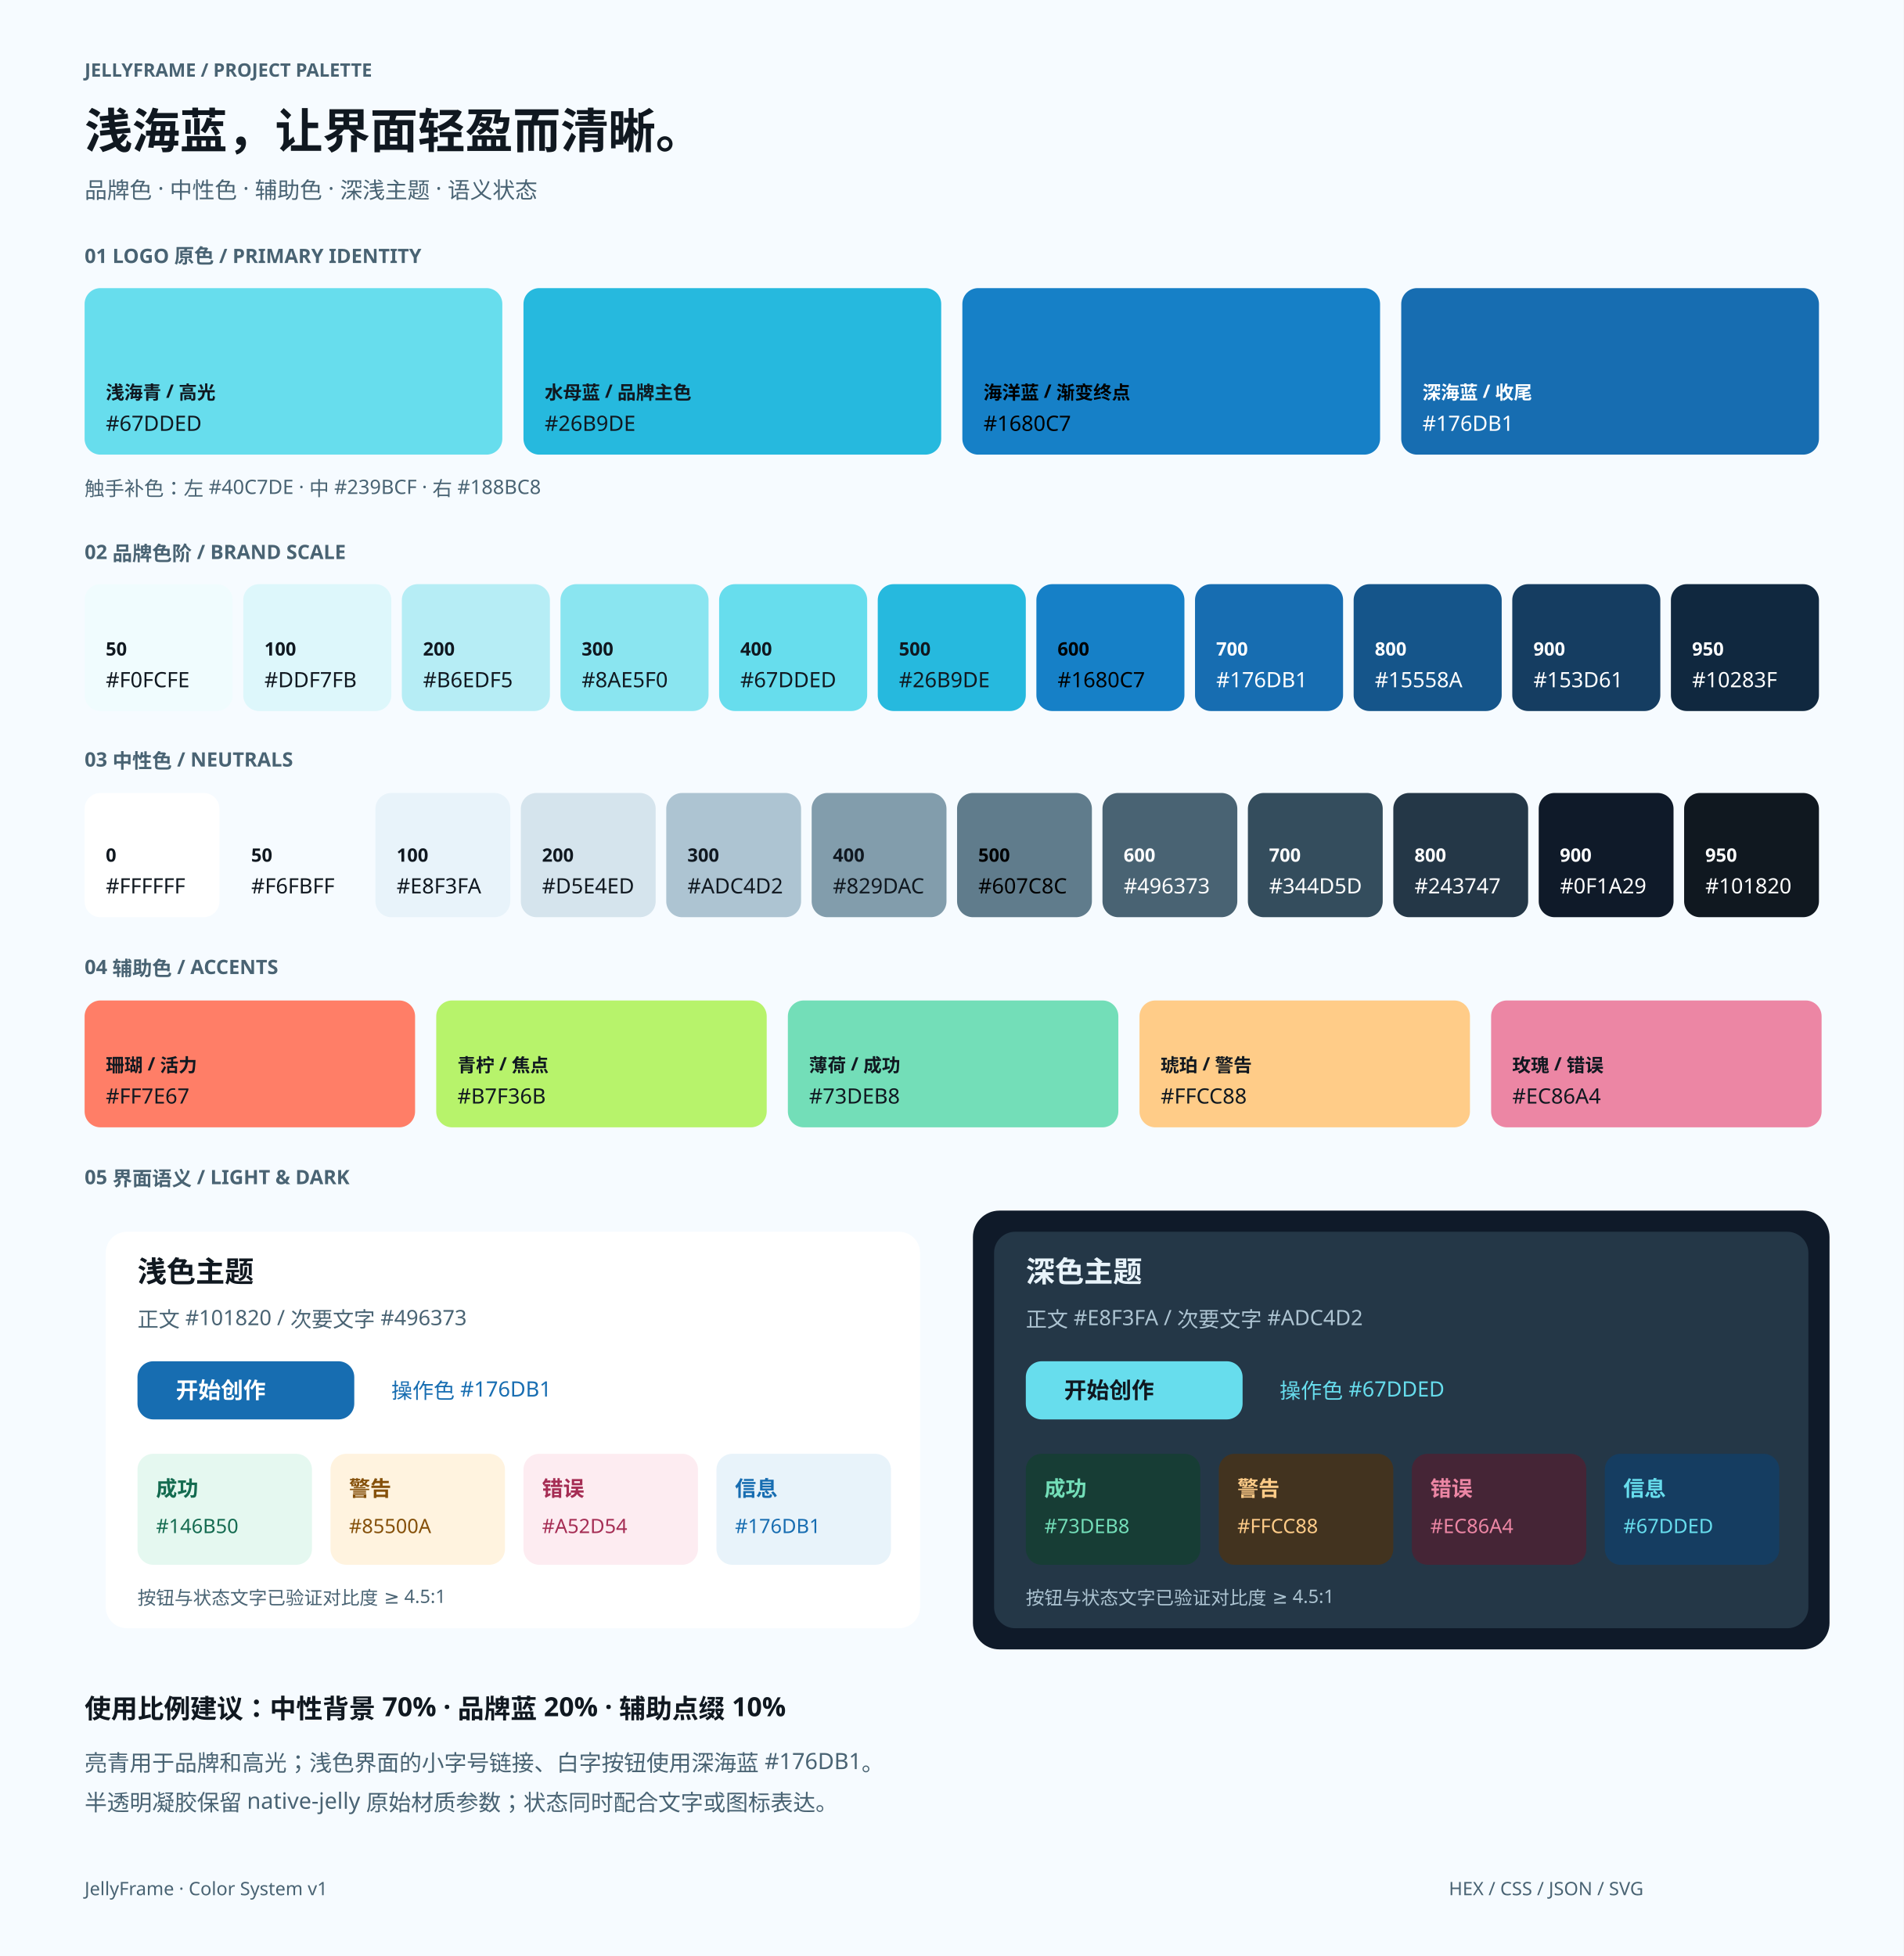
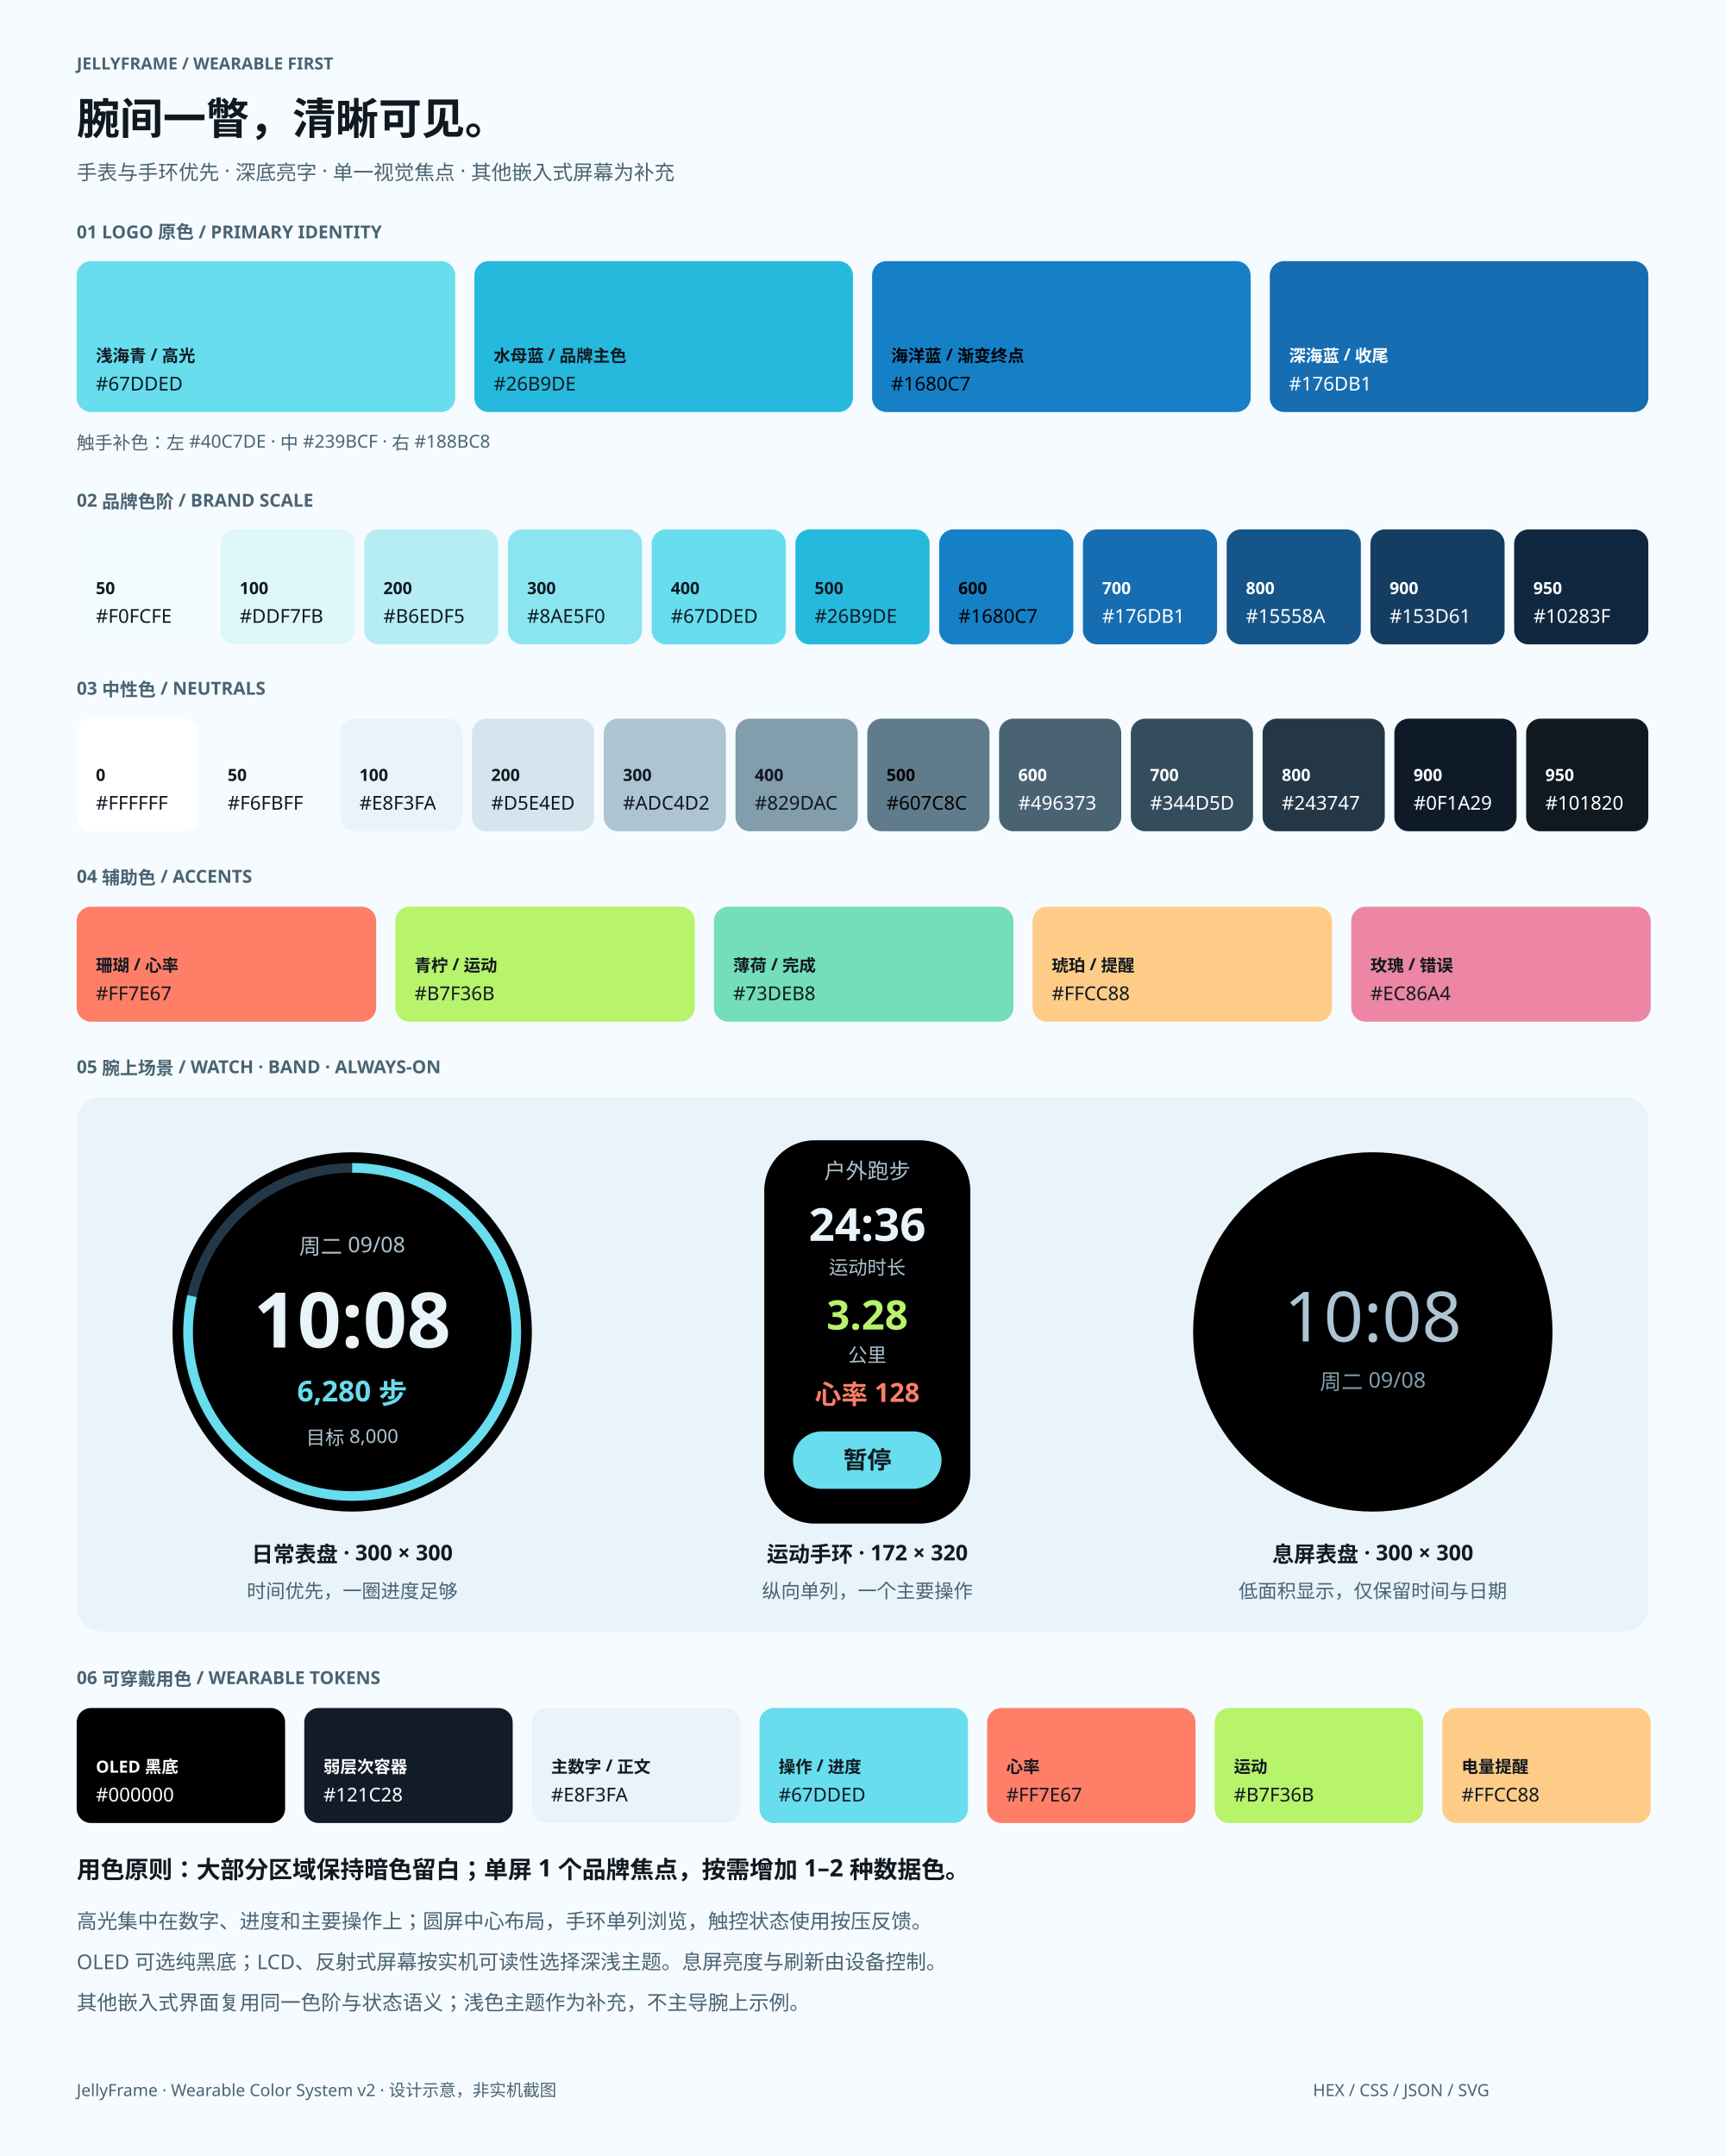
- <svg xmlns="http://www.w3.org/2000/svg" width="1440" height="1480" viewBox="0 0 1440 1480">
-   <rect width="1440" height="1480" fill="#F6FBFF" />
-   <text x="64" y="58" font-family="Segoe UI, Microsoft YaHei, sans-serif" font-size="14" font-weight="600" fill="#496373">JELLYFRAME / PROJECT PALETTE</text>
-   <text x="64" y="112" font-family="Segoe UI, Microsoft YaHei, sans-serif" font-size="36" font-weight="600" fill="#101820">浅海蓝，让界面轻盈而清晰。</text>
-   <text x="64" y="150" font-family="Segoe UI, Microsoft YaHei, sans-serif" font-size="17" font-weight="400" fill="#496373">品牌色 · 中性色 · 辅助色 · 深浅主题 · 语义状态</text>
+ <svg xmlns="http://www.w3.org/2000/svg" width="1440" height="1800" viewBox="0 0 1440 1800">
+   <rect width="1440" height="1800" fill="#F6FBFF" />
+   <text x="64" y="58" font-family="Segoe UI, Microsoft YaHei, sans-serif" font-size="14" font-weight="600" fill="#496373">JELLYFRAME / WEARABLE FIRST</text>
+   <text x="64" y="112" font-family="Segoe UI, Microsoft YaHei, sans-serif" font-size="36" font-weight="600" fill="#101820">腕间一瞥，清晰可见。</text>
+   <text x="64" y="150" font-family="Segoe UI, Microsoft YaHei, sans-serif" font-size="17" font-weight="400" fill="#496373">手表与手环优先 · 深底亮字 · 单一视觉焦点 · 其他嵌入式屏幕为补充</text>
  <text x="64" y="199" font-family="Segoe UI, Microsoft YaHei, sans-serif" font-size="15" font-weight="600" fill="#496373">01  LOGO 原色 / PRIMARY IDENTITY</text>
  <rect x="64" y="218" width="316" height="126" rx="12" fill="#67DDED" />
  <text x="80" y="302" font-family="Segoe UI, Microsoft YaHei, sans-serif" font-size="14" font-weight="600" fill="#101820">浅海青 / 高光</text>
  <text x="80" y="326" font-family="Segoe UI, Microsoft YaHei, sans-serif" font-size="16" font-weight="400" fill="#101820">#67DDED</text>
  <rect x="396" y="218" width="316" height="126" rx="12" fill="#26B9DE" />
  <text x="412" y="302" font-family="Segoe UI, Microsoft YaHei, sans-serif" font-size="14" font-weight="600" fill="#101820">水母蓝 / 品牌主色</text>
  <text x="412" y="326" font-family="Segoe UI, Microsoft YaHei, sans-serif" font-size="16" font-weight="400" fill="#101820">#26B9DE</text>
  <rect x="728" y="218" width="316" height="126" rx="12" fill="#1680C7" />
  <text x="744" y="302" font-family="Segoe UI, Microsoft YaHei, sans-serif" font-size="14" font-weight="600" fill="#000000">海洋蓝 / 渐变终点</text>
  <text x="744" y="326" font-family="Segoe UI, Microsoft YaHei, sans-serif" font-size="16" font-weight="400" fill="#000000">#1680C7</text>
  <rect x="1060" y="218" width="316" height="126" rx="12" fill="#176DB1" />
  <text x="1076" y="302" font-family="Segoe UI, Microsoft YaHei, sans-serif" font-size="14" font-weight="600" fill="#FFFFFF">深海蓝 / 收尾</text>
  <text x="1076" y="326" font-family="Segoe UI, Microsoft YaHei, sans-serif" font-size="16" font-weight="400" fill="#FFFFFF">#176DB1</text>
  <text x="64" y="375" font-family="Segoe UI, Microsoft YaHei, sans-serif" font-size="15" font-weight="400" fill="#496373">触手补色：左 #40C7DE   ·   中 #239BCF   ·   右 #188BC8</text>
  <text x="64" y="423" font-family="Segoe UI, Microsoft YaHei, sans-serif" font-size="15" font-weight="600" fill="#496373">02  品牌色阶 / BRAND SCALE</text>
  <rect x="64" y="442" width="112" height="96" rx="12" fill="#F0FCFE" />
  <text x="80" y="496" font-family="Segoe UI, Microsoft YaHei, sans-serif" font-size="14" font-weight="600" fill="#101820">50</text>
  <text x="80" y="520" font-family="Segoe UI, Microsoft YaHei, sans-serif" font-size="16" font-weight="400" fill="#101820">#F0FCFE</text>
  <rect x="184" y="442" width="112" height="96" rx="12" fill="#DDF7FB" />
  <text x="200" y="496" font-family="Segoe UI, Microsoft YaHei, sans-serif" font-size="14" font-weight="600" fill="#101820">100</text>
  <text x="200" y="520" font-family="Segoe UI, Microsoft YaHei, sans-serif" font-size="16" font-weight="400" fill="#101820">#DDF7FB</text>
  <rect x="304" y="442" width="112" height="96" rx="12" fill="#B6EDF5" />
  <text x="320" y="496" font-family="Segoe UI, Microsoft YaHei, sans-serif" font-size="14" font-weight="600" fill="#101820">200</text>
  <text x="320" y="520" font-family="Segoe UI, Microsoft YaHei, sans-serif" font-size="16" font-weight="400" fill="#101820">#B6EDF5</text>
  <rect x="424" y="442" width="112" height="96" rx="12" fill="#8AE5F0" />
  <text x="440" y="496" font-family="Segoe UI, Microsoft YaHei, sans-serif" font-size="14" font-weight="600" fill="#101820">300</text>
  <text x="440" y="520" font-family="Segoe UI, Microsoft YaHei, sans-serif" font-size="16" font-weight="400" fill="#101820">#8AE5F0</text>
  <rect x="544" y="442" width="112" height="96" rx="12" fill="#67DDED" />
  <text x="560" y="496" font-family="Segoe UI, Microsoft YaHei, sans-serif" font-size="14" font-weight="600" fill="#101820">400</text>
  <text x="560" y="520" font-family="Segoe UI, Microsoft YaHei, sans-serif" font-size="16" font-weight="400" fill="#101820">#67DDED</text>
  <rect x="664" y="442" width="112" height="96" rx="12" fill="#26B9DE" />
  <text x="680" y="496" font-family="Segoe UI, Microsoft YaHei, sans-serif" font-size="14" font-weight="600" fill="#101820">500</text>
  <text x="680" y="520" font-family="Segoe UI, Microsoft YaHei, sans-serif" font-size="16" font-weight="400" fill="#101820">#26B9DE</text>
  <rect x="784" y="442" width="112" height="96" rx="12" fill="#1680C7" />
  <text x="800" y="496" font-family="Segoe UI, Microsoft YaHei, sans-serif" font-size="14" font-weight="600" fill="#000000">600</text>
  <text x="800" y="520" font-family="Segoe UI, Microsoft YaHei, sans-serif" font-size="16" font-weight="400" fill="#000000">#1680C7</text>
  <rect x="904" y="442" width="112" height="96" rx="12" fill="#176DB1" />
  <text x="920" y="496" font-family="Segoe UI, Microsoft YaHei, sans-serif" font-size="14" font-weight="600" fill="#FFFFFF">700</text>
  <text x="920" y="520" font-family="Segoe UI, Microsoft YaHei, sans-serif" font-size="16" font-weight="400" fill="#FFFFFF">#176DB1</text>
  <rect x="1024" y="442" width="112" height="96" rx="12" fill="#15558A" />
  <text x="1040" y="496" font-family="Segoe UI, Microsoft YaHei, sans-serif" font-size="14" font-weight="600" fill="#FFFFFF">800</text>
  <text x="1040" y="520" font-family="Segoe UI, Microsoft YaHei, sans-serif" font-size="16" font-weight="400" fill="#FFFFFF">#15558A</text>
  <rect x="1144" y="442" width="112" height="96" rx="12" fill="#153D61" />
  <text x="1160" y="496" font-family="Segoe UI, Microsoft YaHei, sans-serif" font-size="14" font-weight="600" fill="#FFFFFF">900</text>
  <text x="1160" y="520" font-family="Segoe UI, Microsoft YaHei, sans-serif" font-size="16" font-weight="400" fill="#FFFFFF">#153D61</text>
  <rect x="1264" y="442" width="112" height="96" rx="12" fill="#10283F" />
  <text x="1280" y="496" font-family="Segoe UI, Microsoft YaHei, sans-serif" font-size="14" font-weight="600" fill="#FFFFFF">950</text>
  <text x="1280" y="520" font-family="Segoe UI, Microsoft YaHei, sans-serif" font-size="16" font-weight="400" fill="#FFFFFF">#10283F</text>
  <text x="64" y="580" font-family="Segoe UI, Microsoft YaHei, sans-serif" font-size="15" font-weight="600" fill="#496373">03  中性色 / NEUTRALS</text>
  <rect x="64" y="600" width="102" height="94" rx="12" fill="#FFFFFF" />
  <text x="80" y="652" font-family="Segoe UI, Microsoft YaHei, sans-serif" font-size="14" font-weight="600" fill="#101820">0</text>
  <text x="80" y="676" font-family="Segoe UI, Microsoft YaHei, sans-serif" font-size="16" font-weight="400" fill="#101820">#FFFFFF</text>
  <rect x="174" y="600" width="102" height="94" rx="12" fill="#F6FBFF" />
  <text x="190" y="652" font-family="Segoe UI, Microsoft YaHei, sans-serif" font-size="14" font-weight="600" fill="#101820">50</text>
  <text x="190" y="676" font-family="Segoe UI, Microsoft YaHei, sans-serif" font-size="16" font-weight="400" fill="#101820">#F6FBFF</text>
  <rect x="284" y="600" width="102" height="94" rx="12" fill="#E8F3FA" />
  <text x="300" y="652" font-family="Segoe UI, Microsoft YaHei, sans-serif" font-size="14" font-weight="600" fill="#101820">100</text>
  <text x="300" y="676" font-family="Segoe UI, Microsoft YaHei, sans-serif" font-size="16" font-weight="400" fill="#101820">#E8F3FA</text>
  <rect x="394" y="600" width="102" height="94" rx="12" fill="#D5E4ED" />
  <text x="410" y="652" font-family="Segoe UI, Microsoft YaHei, sans-serif" font-size="14" font-weight="600" fill="#101820">200</text>
  <text x="410" y="676" font-family="Segoe UI, Microsoft YaHei, sans-serif" font-size="16" font-weight="400" fill="#101820">#D5E4ED</text>
  <rect x="504" y="600" width="102" height="94" rx="12" fill="#ADC4D2" />
  <text x="520" y="652" font-family="Segoe UI, Microsoft YaHei, sans-serif" font-size="14" font-weight="600" fill="#101820">300</text>
  <text x="520" y="676" font-family="Segoe UI, Microsoft YaHei, sans-serif" font-size="16" font-weight="400" fill="#101820">#ADC4D2</text>
  <rect x="614" y="600" width="102" height="94" rx="12" fill="#829DAC" />
  <text x="630" y="652" font-family="Segoe UI, Microsoft YaHei, sans-serif" font-size="14" font-weight="600" fill="#101820">400</text>
  <text x="630" y="676" font-family="Segoe UI, Microsoft YaHei, sans-serif" font-size="16" font-weight="400" fill="#101820">#829DAC</text>
  <rect x="724" y="600" width="102" height="94" rx="12" fill="#607C8C" />
  <text x="740" y="652" font-family="Segoe UI, Microsoft YaHei, sans-serif" font-size="14" font-weight="600" fill="#000000">500</text>
  <text x="740" y="676" font-family="Segoe UI, Microsoft YaHei, sans-serif" font-size="16" font-weight="400" fill="#000000">#607C8C</text>
  <rect x="834" y="600" width="102" height="94" rx="12" fill="#496373" />
  <text x="850" y="652" font-family="Segoe UI, Microsoft YaHei, sans-serif" font-size="14" font-weight="600" fill="#FFFFFF">600</text>
  <text x="850" y="676" font-family="Segoe UI, Microsoft YaHei, sans-serif" font-size="16" font-weight="400" fill="#FFFFFF">#496373</text>
  <rect x="944" y="600" width="102" height="94" rx="12" fill="#344D5D" />
  <text x="960" y="652" font-family="Segoe UI, Microsoft YaHei, sans-serif" font-size="14" font-weight="600" fill="#FFFFFF">700</text>
  <text x="960" y="676" font-family="Segoe UI, Microsoft YaHei, sans-serif" font-size="16" font-weight="400" fill="#FFFFFF">#344D5D</text>
  <rect x="1054" y="600" width="102" height="94" rx="12" fill="#243747" />
  <text x="1070" y="652" font-family="Segoe UI, Microsoft YaHei, sans-serif" font-size="14" font-weight="600" fill="#FFFFFF">800</text>
  <text x="1070" y="676" font-family="Segoe UI, Microsoft YaHei, sans-serif" font-size="16" font-weight="400" fill="#FFFFFF">#243747</text>
  <rect x="1164" y="600" width="102" height="94" rx="12" fill="#0F1A29" />
  <text x="1180" y="652" font-family="Segoe UI, Microsoft YaHei, sans-serif" font-size="14" font-weight="600" fill="#FFFFFF">900</text>
  <text x="1180" y="676" font-family="Segoe UI, Microsoft YaHei, sans-serif" font-size="16" font-weight="400" fill="#FFFFFF">#0F1A29</text>
  <rect x="1274" y="600" width="102" height="94" rx="12" fill="#101820" />
  <text x="1290" y="652" font-family="Segoe UI, Microsoft YaHei, sans-serif" font-size="14" font-weight="600" fill="#FFFFFF">950</text>
  <text x="1290" y="676" font-family="Segoe UI, Microsoft YaHei, sans-serif" font-size="16" font-weight="400" fill="#FFFFFF">#101820</text>
  <text x="64" y="737" font-family="Segoe UI, Microsoft YaHei, sans-serif" font-size="15" font-weight="600" fill="#496373">04  辅助色 / ACCENTS</text>
  <rect x="64" y="757" width="250" height="96" rx="12" fill="#FF7E67" />
-   <text x="80" y="811" font-family="Segoe UI, Microsoft YaHei, sans-serif" font-size="14" font-weight="600" fill="#101820">珊瑚 / 活力</text>
+   <text x="80" y="811" font-family="Segoe UI, Microsoft YaHei, sans-serif" font-size="14" font-weight="600" fill="#101820">珊瑚 / 心率</text>
  <text x="80" y="835" font-family="Segoe UI, Microsoft YaHei, sans-serif" font-size="16" font-weight="400" fill="#101820">#FF7E67</text>
  <rect x="330" y="757" width="250" height="96" rx="12" fill="#B7F36B" />
-   <text x="346" y="811" font-family="Segoe UI, Microsoft YaHei, sans-serif" font-size="14" font-weight="600" fill="#101820">青柠 / 焦点</text>
+   <text x="346" y="811" font-family="Segoe UI, Microsoft YaHei, sans-serif" font-size="14" font-weight="600" fill="#101820">青柠 / 运动</text>
  <text x="346" y="835" font-family="Segoe UI, Microsoft YaHei, sans-serif" font-size="16" font-weight="400" fill="#101820">#B7F36B</text>
  <rect x="596" y="757" width="250" height="96" rx="12" fill="#73DEB8" />
-   <text x="612" y="811" font-family="Segoe UI, Microsoft YaHei, sans-serif" font-size="14" font-weight="600" fill="#101820">薄荷 / 成功</text>
+   <text x="612" y="811" font-family="Segoe UI, Microsoft YaHei, sans-serif" font-size="14" font-weight="600" fill="#101820">薄荷 / 完成</text>
  <text x="612" y="835" font-family="Segoe UI, Microsoft YaHei, sans-serif" font-size="16" font-weight="400" fill="#101820">#73DEB8</text>
  <rect x="862" y="757" width="250" height="96" rx="12" fill="#FFCC88" />
-   <text x="878" y="811" font-family="Segoe UI, Microsoft YaHei, sans-serif" font-size="14" font-weight="600" fill="#101820">琥珀 / 警告</text>
+   <text x="878" y="811" font-family="Segoe UI, Microsoft YaHei, sans-serif" font-size="14" font-weight="600" fill="#101820">琥珀 / 提醒</text>
  <text x="878" y="835" font-family="Segoe UI, Microsoft YaHei, sans-serif" font-size="16" font-weight="400" fill="#101820">#FFCC88</text>
  <rect x="1128" y="757" width="250" height="96" rx="12" fill="#EC86A4" />
  <text x="1144" y="811" font-family="Segoe UI, Microsoft YaHei, sans-serif" font-size="14" font-weight="600" fill="#101820">玫瑰 / 错误</text>
  <text x="1144" y="835" font-family="Segoe UI, Microsoft YaHei, sans-serif" font-size="16" font-weight="400" fill="#101820">#EC86A4</text>
-   <text x="64" y="896" font-family="Segoe UI, Microsoft YaHei, sans-serif" font-size="15" font-weight="600" fill="#496373">05  界面语义 / LIGHT &amp; DARK</text>
-   <rect x="64" y="916" width="648" height="332" rx="20" fill="#F6FBFF" />
-   <rect x="80" y="932" width="616" height="300" rx="16" fill="#FFFFFF" />
-   <text x="104" y="970" font-family="Segoe UI, Microsoft YaHei, sans-serif" font-size="22" font-weight="600" fill="#101820">浅色主题</text>
-   <text x="104" y="1004" font-family="Segoe UI, Microsoft YaHei, sans-serif" font-size="16" font-weight="400" fill="#496373">正文 #101820   /   次要文字 #496373</text>
-   <rect x="104" y="1030" width="164" height="44" rx="12" fill="#176DB1" />
-   <text x="133" y="1058" font-family="Segoe UI, Microsoft YaHei, sans-serif" font-size="17" font-weight="600" fill="#FFFFFF">开始创作</text>
-   <text x="296" y="1058" font-family="Segoe UI, Microsoft YaHei, sans-serif" font-size="16" font-weight="400" fill="#176DB1">操作色 #176DB1</text>
-   <rect x="104" y="1100" width="132" height="84" rx="12" fill="#E5F8F0" />
-   <text x="118" y="1132" font-family="Segoe UI, Microsoft YaHei, sans-serif" font-size="16" font-weight="600" fill="#146B50">成功</text>
-   <text x="118" y="1160" font-family="Segoe UI, Microsoft YaHei, sans-serif" font-size="15" font-weight="400" fill="#146B50">#146B50</text>
-   <rect x="250" y="1100" width="132" height="84" rx="12" fill="#FFF3DF" />
-   <text x="264" y="1132" font-family="Segoe UI, Microsoft YaHei, sans-serif" font-size="16" font-weight="600" fill="#85500A">警告</text>
-   <text x="264" y="1160" font-family="Segoe UI, Microsoft YaHei, sans-serif" font-size="15" font-weight="400" fill="#85500A">#85500A</text>
-   <rect x="396" y="1100" width="132" height="84" rx="12" fill="#FDECF1" />
-   <text x="410" y="1132" font-family="Segoe UI, Microsoft YaHei, sans-serif" font-size="16" font-weight="600" fill="#A52D54">错误</text>
-   <text x="410" y="1160" font-family="Segoe UI, Microsoft YaHei, sans-serif" font-size="15" font-weight="400" fill="#A52D54">#A52D54</text>
-   <rect x="542" y="1100" width="132" height="84" rx="12" fill="#E8F3FA" />
-   <text x="556" y="1132" font-family="Segoe UI, Microsoft YaHei, sans-serif" font-size="16" font-weight="600" fill="#176DB1">信息</text>
-   <text x="556" y="1160" font-family="Segoe UI, Microsoft YaHei, sans-serif" font-size="15" font-weight="400" fill="#176DB1">#176DB1</text>
-   <text x="104" y="1214" font-family="Segoe UI, Microsoft YaHei, sans-serif" font-size="14" font-weight="400" fill="#496373">按钮与状态文字已验证对比度 ≥ 4.5:1</text>
-   <rect x="736" y="916" width="648" height="332" rx="20" fill="#0F1A29" />
-   <rect x="752" y="932" width="616" height="300" rx="16" fill="#243747" />
-   <text x="776" y="970" font-family="Segoe UI, Microsoft YaHei, sans-serif" font-size="22" font-weight="600" fill="#E8F3FA">深色主题</text>
-   <text x="776" y="1004" font-family="Segoe UI, Microsoft YaHei, sans-serif" font-size="16" font-weight="400" fill="#ADC4D2">正文 #E8F3FA   /   次要文字 #ADC4D2</text>
-   <rect x="776" y="1030" width="164" height="44" rx="12" fill="#67DDED" />
-   <text x="805" y="1058" font-family="Segoe UI, Microsoft YaHei, sans-serif" font-size="17" font-weight="600" fill="#101820">开始创作</text>
-   <text x="968" y="1058" font-family="Segoe UI, Microsoft YaHei, sans-serif" font-size="16" font-weight="400" fill="#67DDED">操作色 #67DDED</text>
-   <rect x="776" y="1100" width="132" height="84" rx="12" fill="#173D35" />
-   <text x="790" y="1132" font-family="Segoe UI, Microsoft YaHei, sans-serif" font-size="16" font-weight="600" fill="#73DEB8">成功</text>
-   <text x="790" y="1160" font-family="Segoe UI, Microsoft YaHei, sans-serif" font-size="15" font-weight="400" fill="#73DEB8">#73DEB8</text>
-   <rect x="922" y="1100" width="132" height="84" rx="12" fill="#42331F" />
-   <text x="936" y="1132" font-family="Segoe UI, Microsoft YaHei, sans-serif" font-size="16" font-weight="600" fill="#FFCC88">警告</text>
-   <text x="936" y="1160" font-family="Segoe UI, Microsoft YaHei, sans-serif" font-size="15" font-weight="400" fill="#FFCC88">#FFCC88</text>
-   <rect x="1068" y="1100" width="132" height="84" rx="12" fill="#452536" />
-   <text x="1082" y="1132" font-family="Segoe UI, Microsoft YaHei, sans-serif" font-size="16" font-weight="600" fill="#EC86A4">错误</text>
-   <text x="1082" y="1160" font-family="Segoe UI, Microsoft YaHei, sans-serif" font-size="15" font-weight="400" fill="#EC86A4">#EC86A4</text>
-   <rect x="1214" y="1100" width="132" height="84" rx="12" fill="#153D61" />
-   <text x="1228" y="1132" font-family="Segoe UI, Microsoft YaHei, sans-serif" font-size="16" font-weight="600" fill="#67DDED">信息</text>
-   <text x="1228" y="1160" font-family="Segoe UI, Microsoft YaHei, sans-serif" font-size="15" font-weight="400" fill="#67DDED">#67DDED</text>
-   <text x="776" y="1214" font-family="Segoe UI, Microsoft YaHei, sans-serif" font-size="14" font-weight="400" fill="#ADC4D2">按钮与状态文字已验证对比度 ≥ 4.5:1</text>
-   <text x="64" y="1300" font-family="Segoe UI, Microsoft YaHei, sans-serif" font-size="20" font-weight="600" fill="#101820">使用比例建议：中性背景 70% · 品牌蓝 20% · 辅助点缀 10%</text>
-   <text x="64" y="1340" font-family="Segoe UI, Microsoft YaHei, sans-serif" font-size="17" font-weight="400" fill="#496373">亮青用于品牌和高光；浅色界面的小字号链接、白字按钮使用深海蓝 #176DB1。</text>
-   <text x="64" y="1370" font-family="Segoe UI, Microsoft YaHei, sans-serif" font-size="17" font-weight="400" fill="#496373">半透明凝胶保留 native-jelly 原始材质参数；状态同时配合文字或图标表达。</text>
-   <text x="64" y="1434" font-family="Segoe UI, Microsoft YaHei, sans-serif" font-size="14" font-weight="400" fill="#496373">JellyFrame · Color System v1</text>
-   <text x="1096" y="1434" font-family="Segoe UI, Microsoft YaHei, sans-serif" font-size="14" font-weight="400" fill="#496373">HEX / CSS / JSON / SVG</text>
+   <text x="64" y="896" font-family="Segoe UI, Microsoft YaHei, sans-serif" font-size="15" font-weight="600" fill="#496373">05  腕上场景 / WATCH · BAND · ALWAYS-ON</text>
+   <rect x="64" y="916" width="1312" height="446" rx="20" fill="#E8F3FA" />
+   <circle cx="294" cy="1112" r="150" fill="#000000" />
+   <circle cx="294" cy="1112" r="137" fill="none" stroke="#243747" stroke-width="8" />
+   <circle cx="294" cy="1112" r="137" fill="none" stroke="#67DDED" stroke-width="8" stroke-dasharray="675.73 860.80" transform="rotate(-90 294 1112)" />
+   <text x="294" y="1047" text-anchor="middle" font-family="Segoe UI, Microsoft YaHei, sans-serif" font-size="18" font-weight="400" fill="#ADC4D2">周二  09/08</text>
+   <text x="294" y="1125" text-anchor="middle" font-family="Segoe UI, Microsoft YaHei, sans-serif" font-size="64" font-weight="600" fill="#E8F3FA">10:08</text>
+   <text x="294" y="1170" text-anchor="middle" font-family="Segoe UI, Microsoft YaHei, sans-serif" font-size="24" font-weight="600" fill="#67DDED">6,280 步</text>
+   <text x="294" y="1206" text-anchor="middle" font-family="Segoe UI, Microsoft YaHei, sans-serif" font-size="16" font-weight="400" fill="#ADC4D2">目标 8,000</text>
+   <text x="294" y="1304" text-anchor="middle" font-family="Segoe UI, Microsoft YaHei, sans-serif" font-size="18" font-weight="600" fill="#101820">日常表盘 · 300 × 300</text>
+   <text x="294" y="1334" text-anchor="middle" font-family="Segoe UI, Microsoft YaHei, sans-serif" font-size="16" font-weight="400" fill="#496373">时间优先，一圈进度足够</text>
+   <rect x="638" y="952" width="172" height="320" rx="42" fill="#000000" />
+   <text x="724" y="984" text-anchor="middle" font-family="Segoe UI, Microsoft YaHei, sans-serif" font-size="18" font-weight="400" fill="#ADC4D2">户外跑步</text>
+   <text x="724" y="1036" text-anchor="middle" font-family="Segoe UI, Microsoft YaHei, sans-serif" font-size="38" font-weight="600" fill="#E8F3FA">24:36</text>
+   <text x="724" y="1064" text-anchor="middle" font-family="Segoe UI, Microsoft YaHei, sans-serif" font-size="16" font-weight="400" fill="#ADC4D2">运动时长</text>
+   <text x="724" y="1110" text-anchor="middle" font-family="Segoe UI, Microsoft YaHei, sans-serif" font-size="34" font-weight="600" fill="#B7F36B">3.28</text>
+   <text x="724" y="1137" text-anchor="middle" font-family="Segoe UI, Microsoft YaHei, sans-serif" font-size="16" font-weight="400" fill="#ADC4D2">公里</text>
+   <text x="724" y="1172" text-anchor="middle" font-family="Segoe UI, Microsoft YaHei, sans-serif" font-size="22" font-weight="600" fill="#FF7E67">心率 128</text>
+   <rect x="662" y="1195" width="124" height="48" rx="24" fill="#67DDED" />
+   <text x="724" y="1226" text-anchor="middle" font-family="Segoe UI, Microsoft YaHei, sans-serif" font-size="20" font-weight="600" fill="#101820">暂停</text>
+   <text x="724" y="1304" text-anchor="middle" font-family="Segoe UI, Microsoft YaHei, sans-serif" font-size="18" font-weight="600" fill="#101820">运动手环 · 172 × 320</text>
+   <text x="724" y="1334" text-anchor="middle" font-family="Segoe UI, Microsoft YaHei, sans-serif" font-size="16" font-weight="400" fill="#496373">纵向单列，一个主要操作</text>
+   <circle cx="1146" cy="1112" r="150" fill="#000000" />
+   <text x="1146" y="1120" text-anchor="middle" font-family="Segoe UI, Microsoft YaHei, sans-serif" font-size="58" font-weight="400" fill="#ADC4D2">10:08</text>
+   <text x="1146" y="1160" text-anchor="middle" font-family="Segoe UI, Microsoft YaHei, sans-serif" font-size="18" font-weight="400" fill="#829DAC">周二  09/08</text>
+   <text x="1146" y="1304" text-anchor="middle" font-family="Segoe UI, Microsoft YaHei, sans-serif" font-size="18" font-weight="600" fill="#101820">息屏表盘 · 300 × 300</text>
+   <text x="1146" y="1334" text-anchor="middle" font-family="Segoe UI, Microsoft YaHei, sans-serif" font-size="16" font-weight="400" fill="#496373">低面积显示，仅保留时间与日期</text>
+   <text x="64" y="1406" font-family="Segoe UI, Microsoft YaHei, sans-serif" font-size="15" font-weight="600" fill="#496373">06  可穿戴用色 / WEARABLE TOKENS</text>
+   <rect x="64" y="1426" width="174" height="96" rx="12" fill="#000000" />
+   <text x="80" y="1480" font-family="Segoe UI, Microsoft YaHei, sans-serif" font-size="14" font-weight="600" fill="#FFFFFF">OLED 黑底</text>
+   <text x="80" y="1504" font-family="Segoe UI, Microsoft YaHei, sans-serif" font-size="16" font-weight="400" fill="#FFFFFF">#000000</text>
+   <rect x="254" y="1426" width="174" height="96" rx="12" fill="#121C28" />
+   <text x="270" y="1480" font-family="Segoe UI, Microsoft YaHei, sans-serif" font-size="14" font-weight="600" fill="#FFFFFF">弱层次容器</text>
+   <text x="270" y="1504" font-family="Segoe UI, Microsoft YaHei, sans-serif" font-size="16" font-weight="400" fill="#FFFFFF">#121C28</text>
+   <rect x="444" y="1426" width="174" height="96" rx="12" fill="#E8F3FA" />
+   <text x="460" y="1480" font-family="Segoe UI, Microsoft YaHei, sans-serif" font-size="14" font-weight="600" fill="#101820">主数字 / 正文</text>
+   <text x="460" y="1504" font-family="Segoe UI, Microsoft YaHei, sans-serif" font-size="16" font-weight="400" fill="#101820">#E8F3FA</text>
+   <rect x="634" y="1426" width="174" height="96" rx="12" fill="#67DDED" />
+   <text x="650" y="1480" font-family="Segoe UI, Microsoft YaHei, sans-serif" font-size="14" font-weight="600" fill="#101820">操作 / 进度</text>
+   <text x="650" y="1504" font-family="Segoe UI, Microsoft YaHei, sans-serif" font-size="16" font-weight="400" fill="#101820">#67DDED</text>
+   <rect x="824" y="1426" width="174" height="96" rx="12" fill="#FF7E67" />
+   <text x="840" y="1480" font-family="Segoe UI, Microsoft YaHei, sans-serif" font-size="14" font-weight="600" fill="#101820">心率</text>
+   <text x="840" y="1504" font-family="Segoe UI, Microsoft YaHei, sans-serif" font-size="16" font-weight="400" fill="#101820">#FF7E67</text>
+   <rect x="1014" y="1426" width="174" height="96" rx="12" fill="#B7F36B" />
+   <text x="1030" y="1480" font-family="Segoe UI, Microsoft YaHei, sans-serif" font-size="14" font-weight="600" fill="#101820">运动</text>
+   <text x="1030" y="1504" font-family="Segoe UI, Microsoft YaHei, sans-serif" font-size="16" font-weight="400" fill="#101820">#B7F36B</text>
+   <rect x="1204" y="1426" width="174" height="96" rx="12" fill="#FFCC88" />
+   <text x="1220" y="1480" font-family="Segoe UI, Microsoft YaHei, sans-serif" font-size="14" font-weight="600" fill="#101820">电量提醒</text>
+   <text x="1220" y="1504" font-family="Segoe UI, Microsoft YaHei, sans-serif" font-size="16" font-weight="400" fill="#101820">#FFCC88</text>
+   <text x="64" y="1568" font-family="Segoe UI, Microsoft YaHei, sans-serif" font-size="20" font-weight="600" fill="#101820">用色原则：大部分区域保持暗色留白；单屏 1 个品牌焦点，按需增加 1–2 种数据色。</text>
+   <text x="64" y="1610" font-family="Segoe UI, Microsoft YaHei, sans-serif" font-size="17" font-weight="400" fill="#496373">高光集中在数字、进度和主要操作上；圆屏中心布局，手环单列浏览，触控状态使用按压反馈。</text>
+   <text x="64" y="1644" font-family="Segoe UI, Microsoft YaHei, sans-serif" font-size="17" font-weight="400" fill="#496373">OLED 可选纯黑底；LCD、反射式屏幕按实机可读性选择深浅主题。息屏亮度与刷新由设备控制。</text>
+   <text x="64" y="1678" font-family="Segoe UI, Microsoft YaHei, sans-serif" font-size="17" font-weight="400" fill="#496373">其他嵌入式界面复用同一色阶与状态语义；浅色主题作为补充，不主导腕上示例。</text>
+   <text x="64" y="1750" font-family="Segoe UI, Microsoft YaHei, sans-serif" font-size="14" font-weight="400" fill="#496373">JellyFrame · Wearable Color System v2 · 设计示意，非实机截图</text>
+   <text x="1096" y="1750" font-family="Segoe UI, Microsoft YaHei, sans-serif" font-size="14" font-weight="400" fill="#496373">HEX / CSS / JSON / SVG</text>
</svg>
